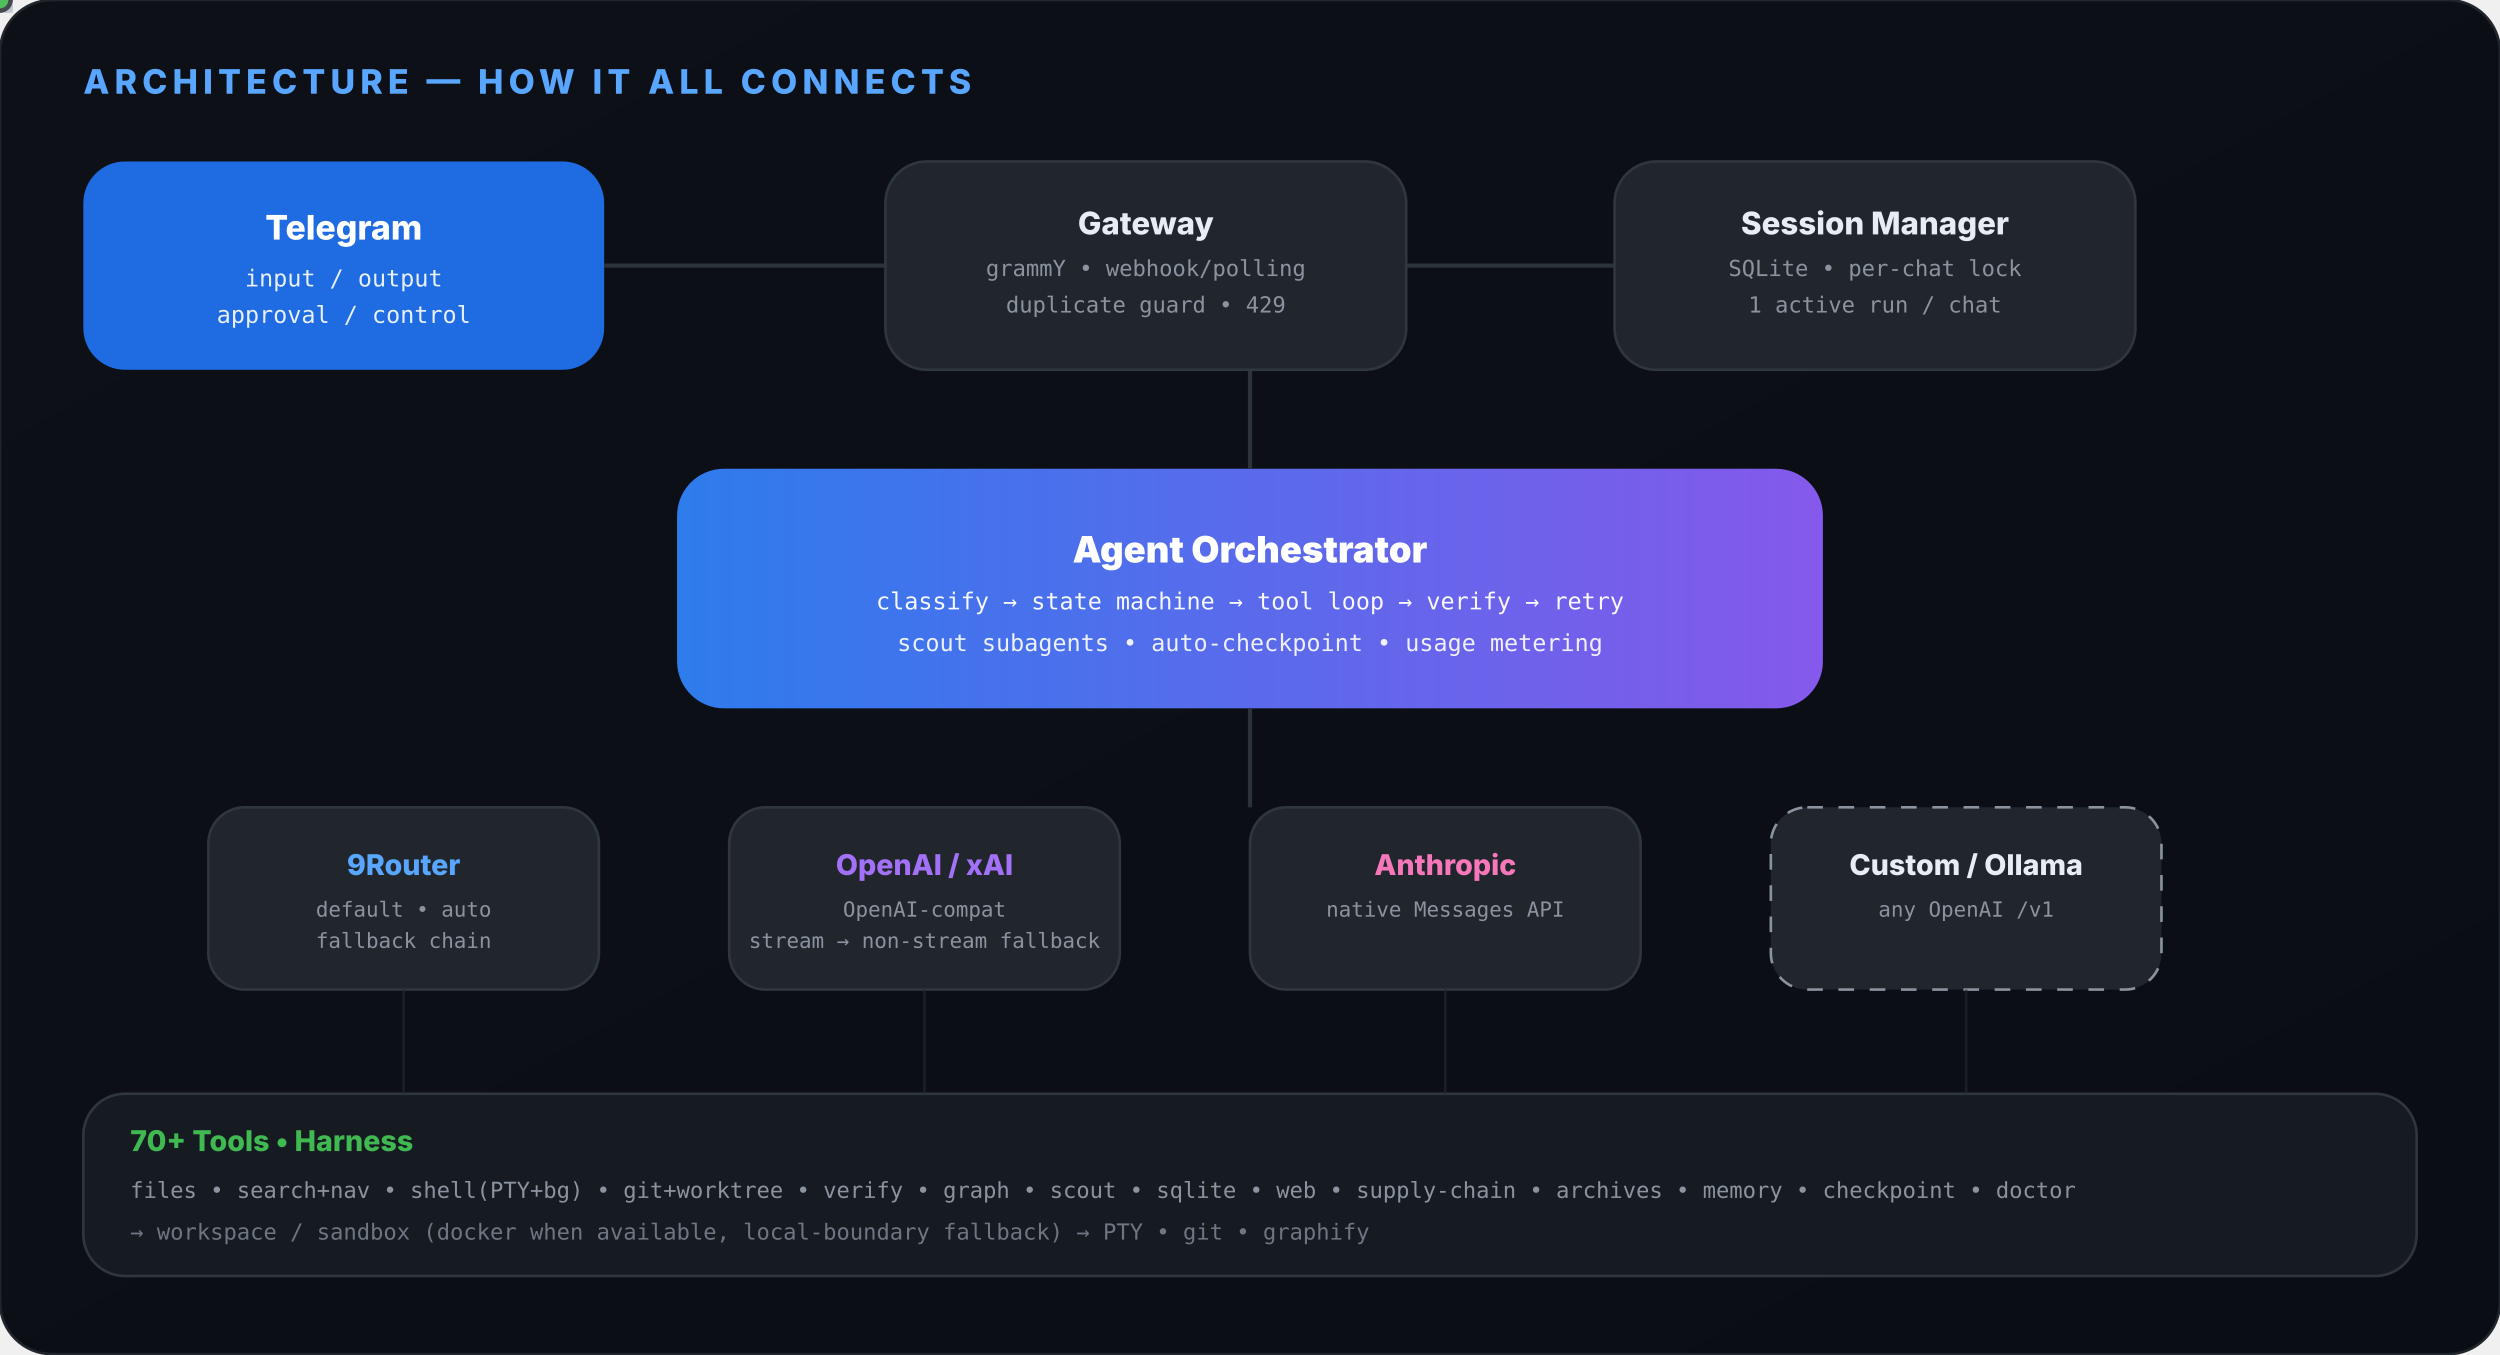
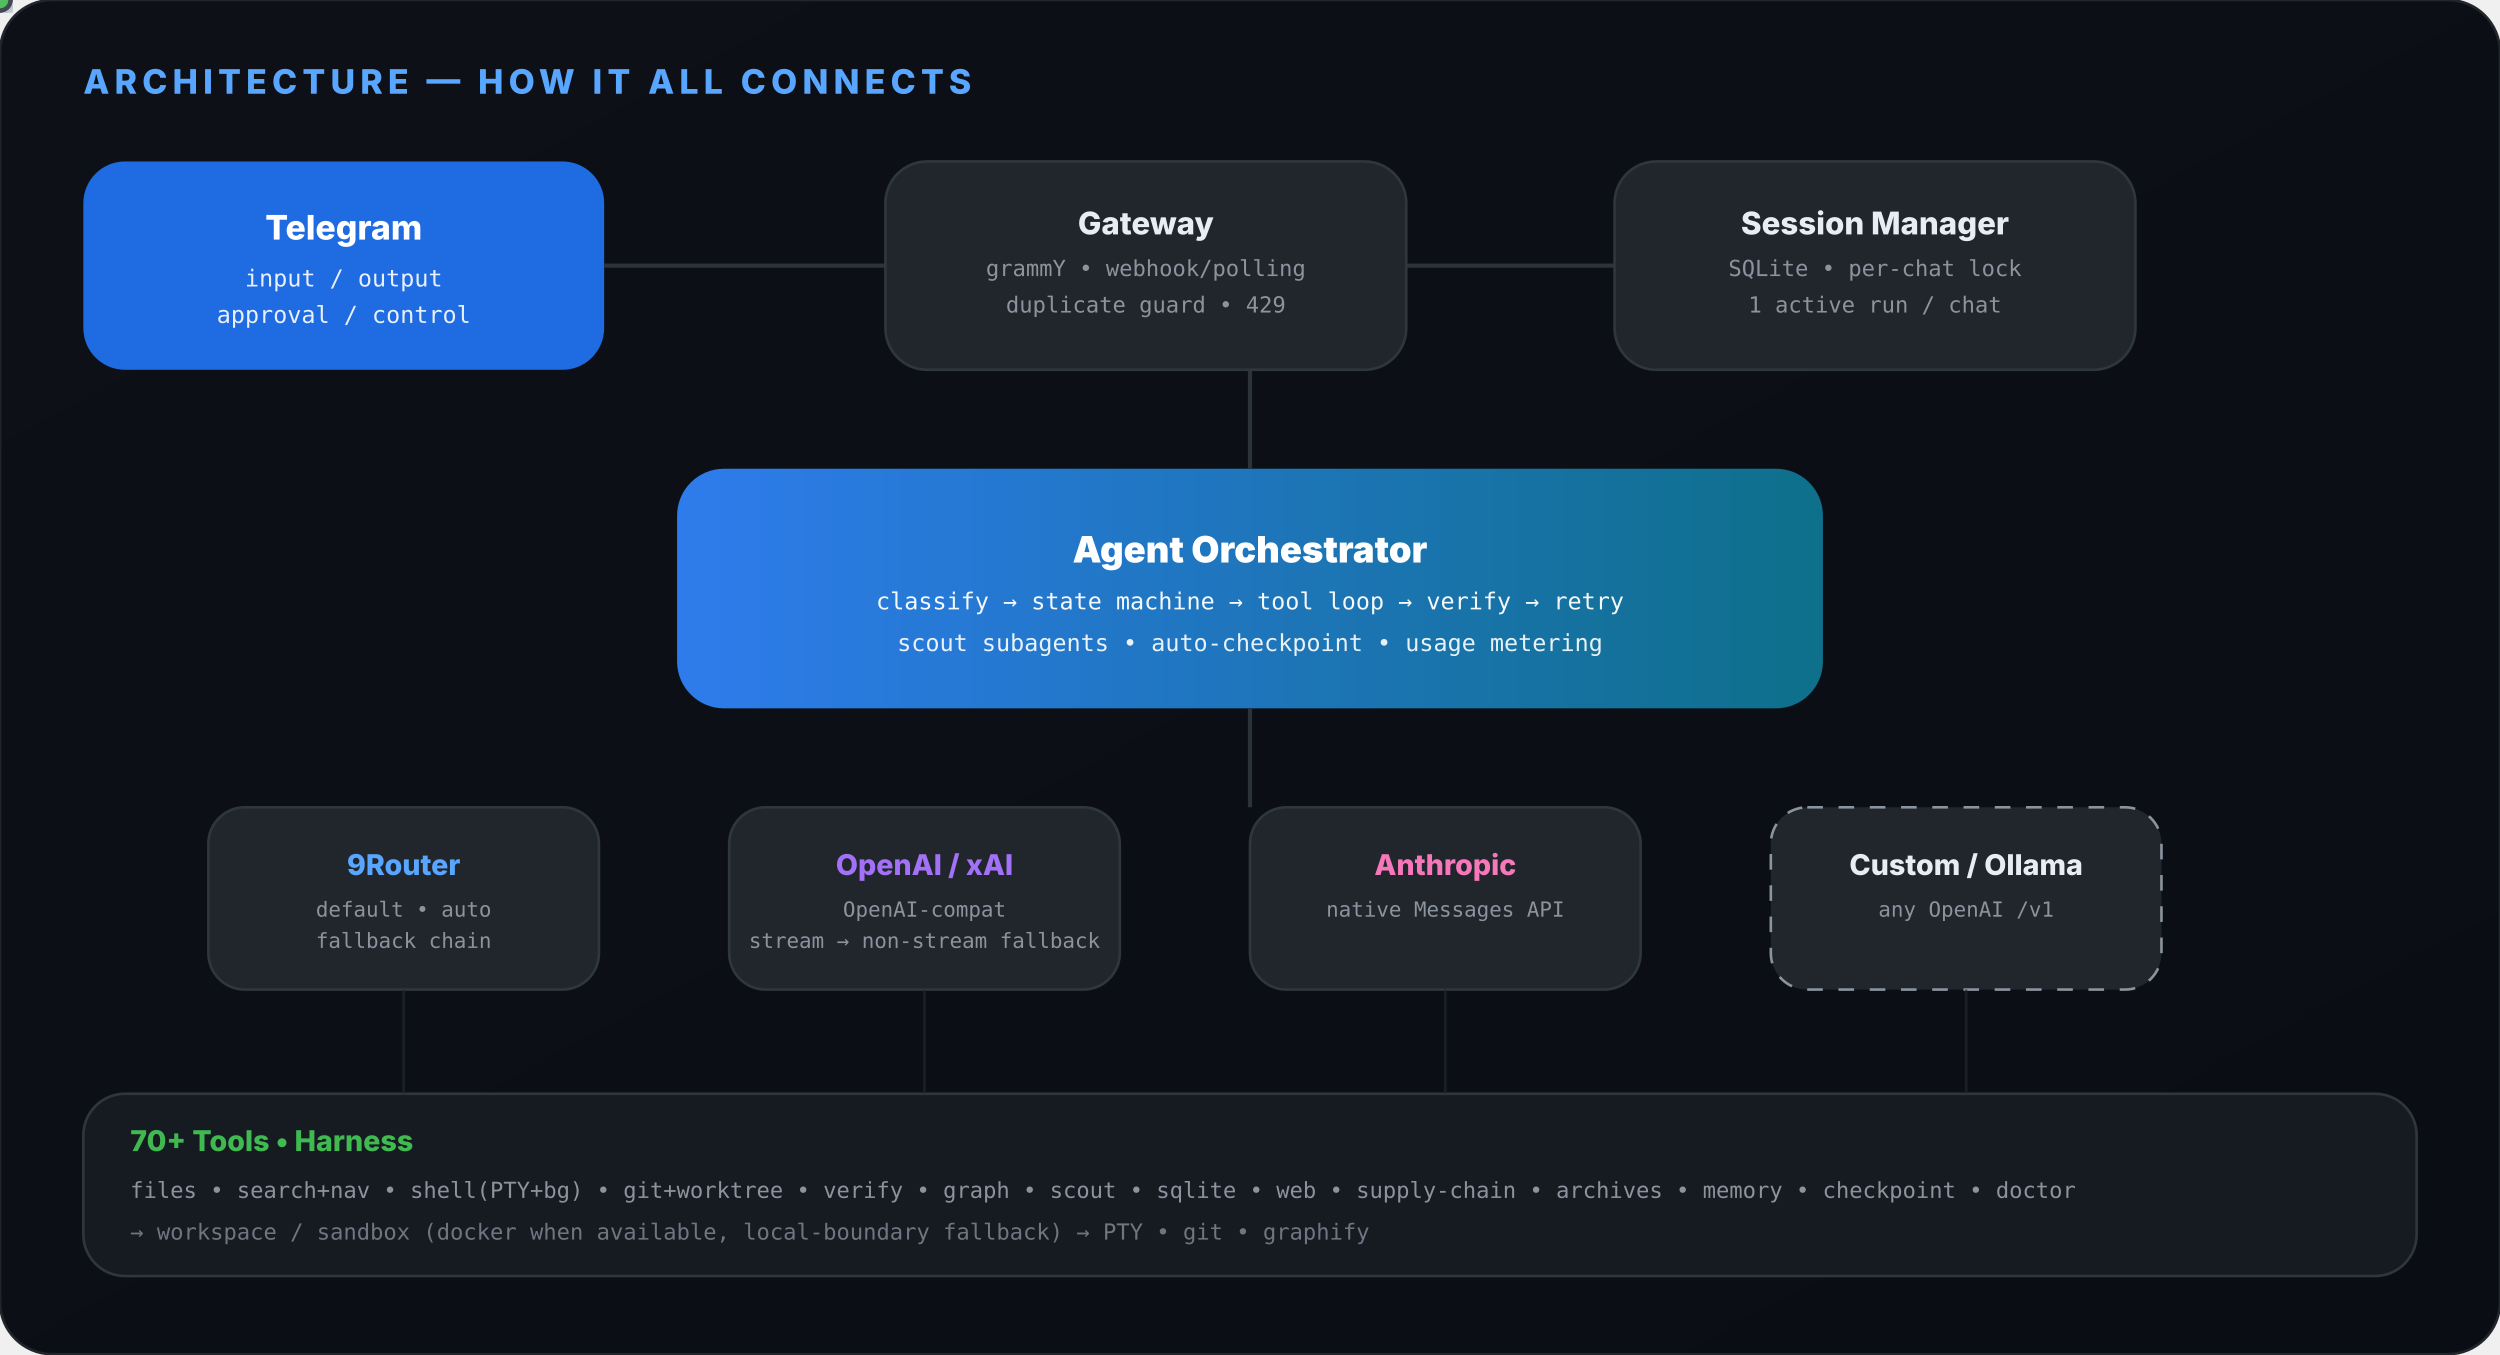
<svg xmlns="http://www.w3.org/2000/svg" width="960" height="520" viewBox="0 0 960 520" role="img">
  <defs>
    <linearGradient id="bg" x1="0" y1="0" x2="1" y2="1">
      <stop offset="0%" stop-color="#0d1117" />
      <stop offset="100%" stop-color="#0a0e14" />
    </linearGradient>
    <linearGradient id="a" x1="0" y1="0" x2="1" y2="0">
      <stop offset="0%" stop-color="#2f81f7" />
-       <stop offset="100%" stop-color="#8a5cf6" />
+       <stop offset="100%" stop-color="#0e7490" />
    </linearGradient>
    <linearGradient id="b" x1="0" y1="0" x2="1" y2="0">
      <stop offset="0%" stop-color="#3fb950" />
      <stop offset="100%" stop-color="#2f81f7" />
    </linearGradient>
    <linearGradient id="c" x1="0" y1="0" x2="1" y2="0">
      <stop offset="0%" stop-color="#f778ba" />
      <stop offset="100%" stop-color="#ff7b72" />
    </linearGradient>
    <filter id="glow">
      <feGaussianBlur stdDeviation="3" />
      <feMerge>
        <feMergeNode />
        <feMergeNode in="SourceGraphic" />
      </feMerge>
    </filter>
  </defs>
  <rect width="960" height="520" rx="20" fill="url(#bg)" stroke="#21262d" />
  <text x="32" y="36" font-family="Inter, system-ui, sans-serif" font-size="13" font-weight="800" fill="#58a6ff" letter-spacing="2">ARCHITECTURE — HOW IT ALL CONNECTS</text>
  <g transform="translate(32,62)">
    <rect width="200" height="80" rx="16" fill="#1f6feb" opacity="0.95" />
    <text x="100" y="30" text-anchor="middle" font-family="Inter, sans-serif" font-size="13" font-weight="800" fill="white">Telegram</text>
    <text x="100" y="48" text-anchor="middle" font-family="JetBrains Mono, monospace" font-size="9" fill="white" opacity="0.9">input / output</text>
    <text x="100" y="62" text-anchor="middle" font-family="JetBrains Mono, monospace" font-size="9" fill="white" opacity="0.9">approval / control</text>
  </g>
  <g transform="translate(340,62)">
    <rect width="200" height="80" rx="16" fill="#21262d" stroke="#30363d" />
    <text x="100" y="28" text-anchor="middle" font-family="Inter, sans-serif" font-size="12" font-weight="800" fill="#e6edf3">Gateway</text>
    <text x="100" y="44" text-anchor="middle" font-family="JetBrains Mono, monospace" font-size="8.5" fill="#8b949e">grammY • webhook/polling</text>
    <text x="100" y="58" text-anchor="middle" font-family="JetBrains Mono, monospace" font-size="8.5" fill="#8b949e">duplicate guard • 429</text>
  </g>
  <g transform="translate(620,62)">
    <rect width="200" height="80" rx="16" fill="#21262d" stroke="#30363d" />
    <text x="100" y="28" text-anchor="middle" font-family="Inter, sans-serif" font-size="12" font-weight="800" fill="#e6edf3">Session Manager</text>
    <text x="100" y="44" text-anchor="middle" font-family="JetBrains Mono, monospace" font-size="8.5" fill="#8b949e">SQLite • per-chat lock</text>
    <text x="100" y="58" text-anchor="middle" font-family="JetBrains Mono, monospace" font-size="8.5" fill="#8b949e">1 active run / chat</text>
  </g>
  <g transform="translate(260,180)">
    <rect width="440" height="92" rx="18" fill="url(#a)" opacity="0.95" />
    <text x="220" y="36" text-anchor="middle" font-family="Inter, sans-serif" font-size="14" font-weight="900" fill="white">Agent Orchestrator</text>
    <text x="220" y="54" text-anchor="middle" font-family="JetBrains Mono, monospace" font-size="9" fill="white" opacity="0.95">classify → state machine → tool loop → verify → retry</text>
    <text x="220" y="70" text-anchor="middle" font-family="JetBrains Mono, monospace" font-size="9" fill="white" opacity="0.9">scout subagents • auto-checkpoint • usage metering</text>
  </g>
  <g transform="translate(80,310)">
    <rect width="150" height="70" rx="14" fill="#21262d" stroke="#30363d" />
    <text x="75" y="26" text-anchor="middle" font-family="Inter, sans-serif" font-size="11" font-weight="800" fill="#58a6ff">9Router</text>
    <text x="75" y="42" text-anchor="middle" font-family="JetBrains Mono, monospace" font-size="8" fill="#8b949e">default • auto</text>
    <text x="75" y="54" text-anchor="middle" font-family="JetBrains Mono, monospace" font-size="8" fill="#8b949e">fallback chain</text>
  </g>
  <g transform="translate(280,310)">
    <rect width="150" height="70" rx="14" fill="#21262d" stroke="#30363d" />
    <text x="75" y="26" text-anchor="middle" font-family="Inter, sans-serif" font-size="11" font-weight="800" fill="#a371f7">OpenAI / xAI</text>
    <text x="75" y="42" text-anchor="middle" font-family="JetBrains Mono, monospace" font-size="8" fill="#8b949e">OpenAI-compat</text>
    <text x="75" y="54" text-anchor="middle" font-family="JetBrains Mono, monospace" font-size="8" fill="#8b949e">stream → non-stream fallback</text>
  </g>
  <g transform="translate(480,310)">
    <rect width="150" height="70" rx="14" fill="#21262d" stroke="#30363d" />
    <text x="75" y="26" text-anchor="middle" font-family="Inter, sans-serif" font-size="11" font-weight="800" fill="#f778ba">Anthropic</text>
    <text x="75" y="42" text-anchor="middle" font-family="JetBrains Mono, monospace" font-size="8" fill="#8b949e">native Messages API</text>
  </g>
  <g transform="translate(680,310)">
    <rect width="150" height="70" rx="14" fill="#21262d" stroke="#8b949e" stroke-dasharray="6 6" />
    <text x="75" y="26" text-anchor="middle" font-family="Inter, sans-serif" font-size="11" font-weight="800" fill="#e6edf3">Custom / Ollama</text>
    <text x="75" y="42" text-anchor="middle" font-family="JetBrains Mono, monospace" font-size="8" fill="#8b949e">any OpenAI /v1</text>
  </g>
  <g transform="translate(32,420)">
    <rect width="896" height="70" rx="16" fill="#161b22" stroke="#30363d" />
    <text x="18" y="22" font-family="Inter, sans-serif" font-size="11" font-weight="800" fill="#3fb950">70+ Tools • Harness</text>
    <text x="18" y="40" font-family="JetBrains Mono, monospace" font-size="8.5" fill="#8b949e">files • search+nav • shell(PTY+bg) • git+worktree • verify • graph • scout • sqlite • web • supply-chain • archives • memory • checkpoint • doctor</text>
    <text x="18" y="56" font-family="JetBrains Mono, monospace" font-size="8.5" fill="#6e7681">→ workspace / sandbox (docker when available, local-boundary fallback) → PTY • git • graphify</text>
  </g>
  <g stroke="#30363d" stroke-width="1.6" fill="none" opacity="0.9">
    <path d="M232 102 H340" />
    <path d="M540 102 H620" />
    <path d="M480 142 V180" />
    <path d="M480 272 V310" />
    <circle r="4" fill="#58a6ff" filter="url(#glow)">
      <animateMotion path="M232 102 H340" dur="2s" repeatCount="indefinite" />
    </circle>
    <circle r="4" fill="#58a6ff" filter="url(#glow)">
      <animateMotion path="M540 102 H620" dur="2s" begin="0.6s" repeatCount="indefinite" />
    </circle>
    <circle r="4" fill="#a371f7" filter="url(#glow)">
      <animateMotion path="M480 142 V180" dur="1.8s" repeatCount="indefinite" />
    </circle>
    <circle r="4" fill="#3fb950" filter="url(#glow)">
      <animateMotion path="M480 272 V310" dur="2s" repeatCount="indefinite" />
    </circle>
  </g>
  <g stroke="#21262d" stroke-width="1" opacity="0.7">
    <path d="M155 380 V420" />
    <path d="M355 380 V420" />
    <path d="M555 380 V420" />
    <path d="M755 380 V420" />
  </g>
</svg>
